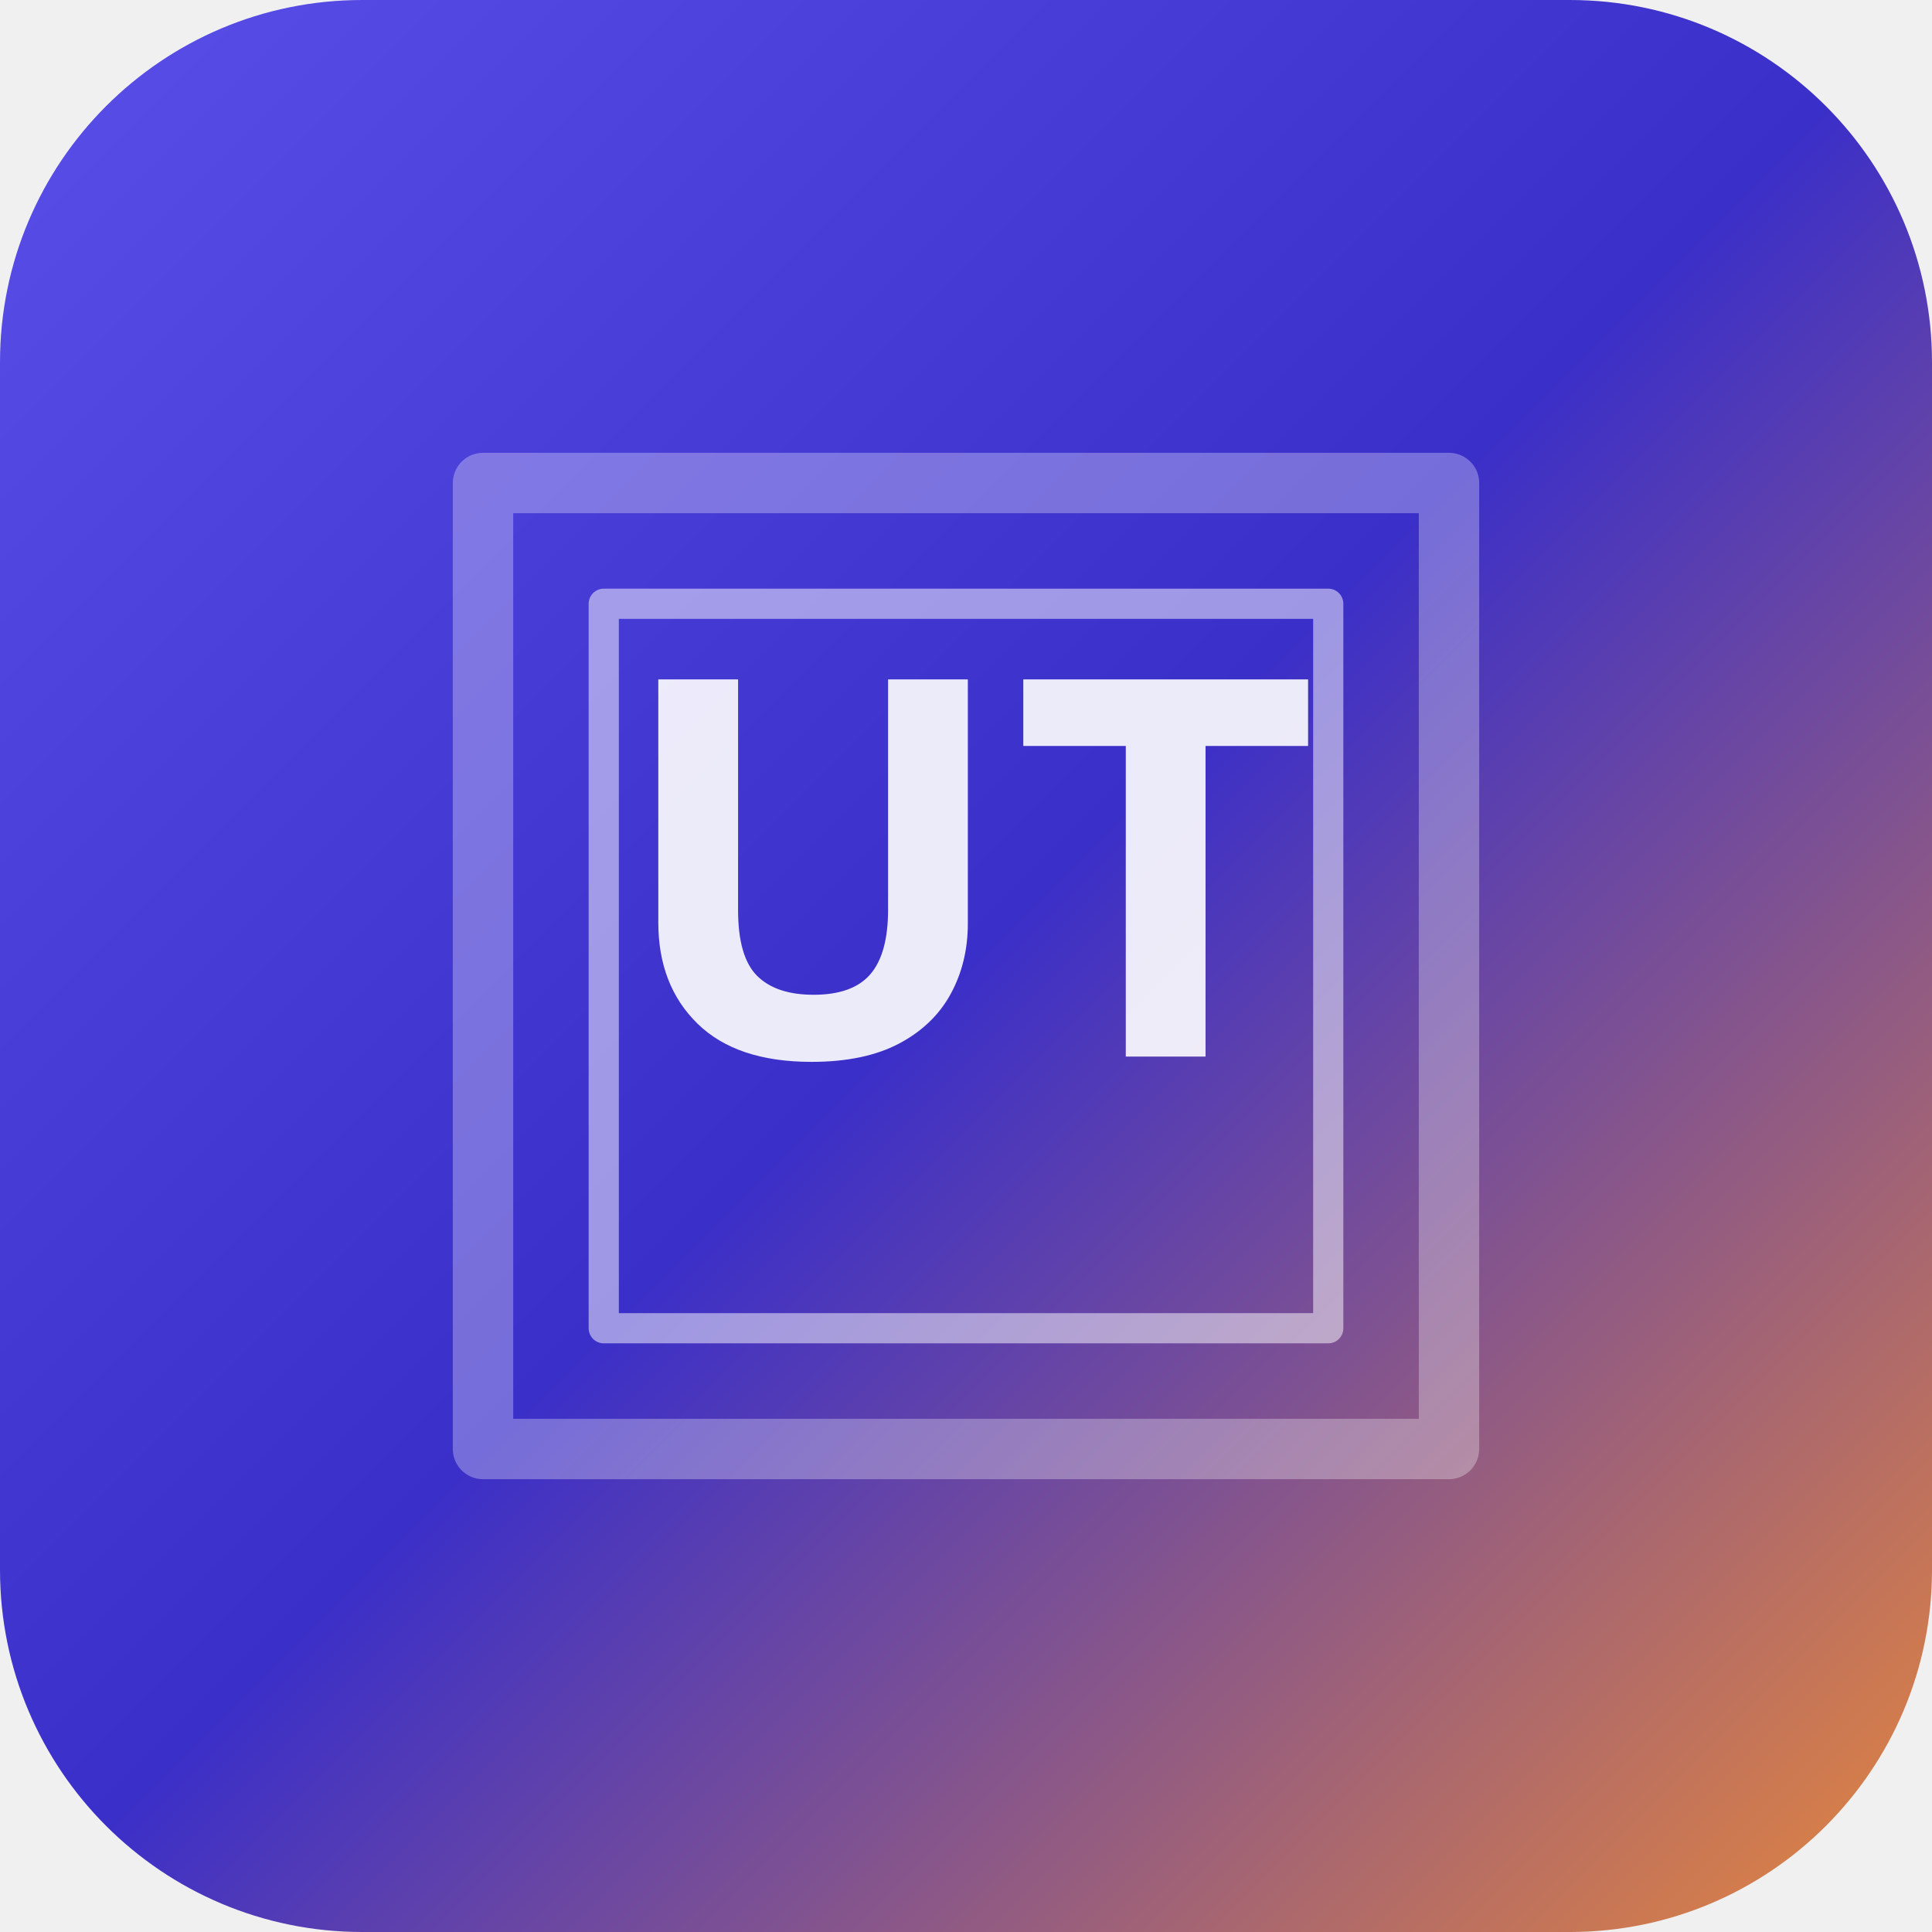
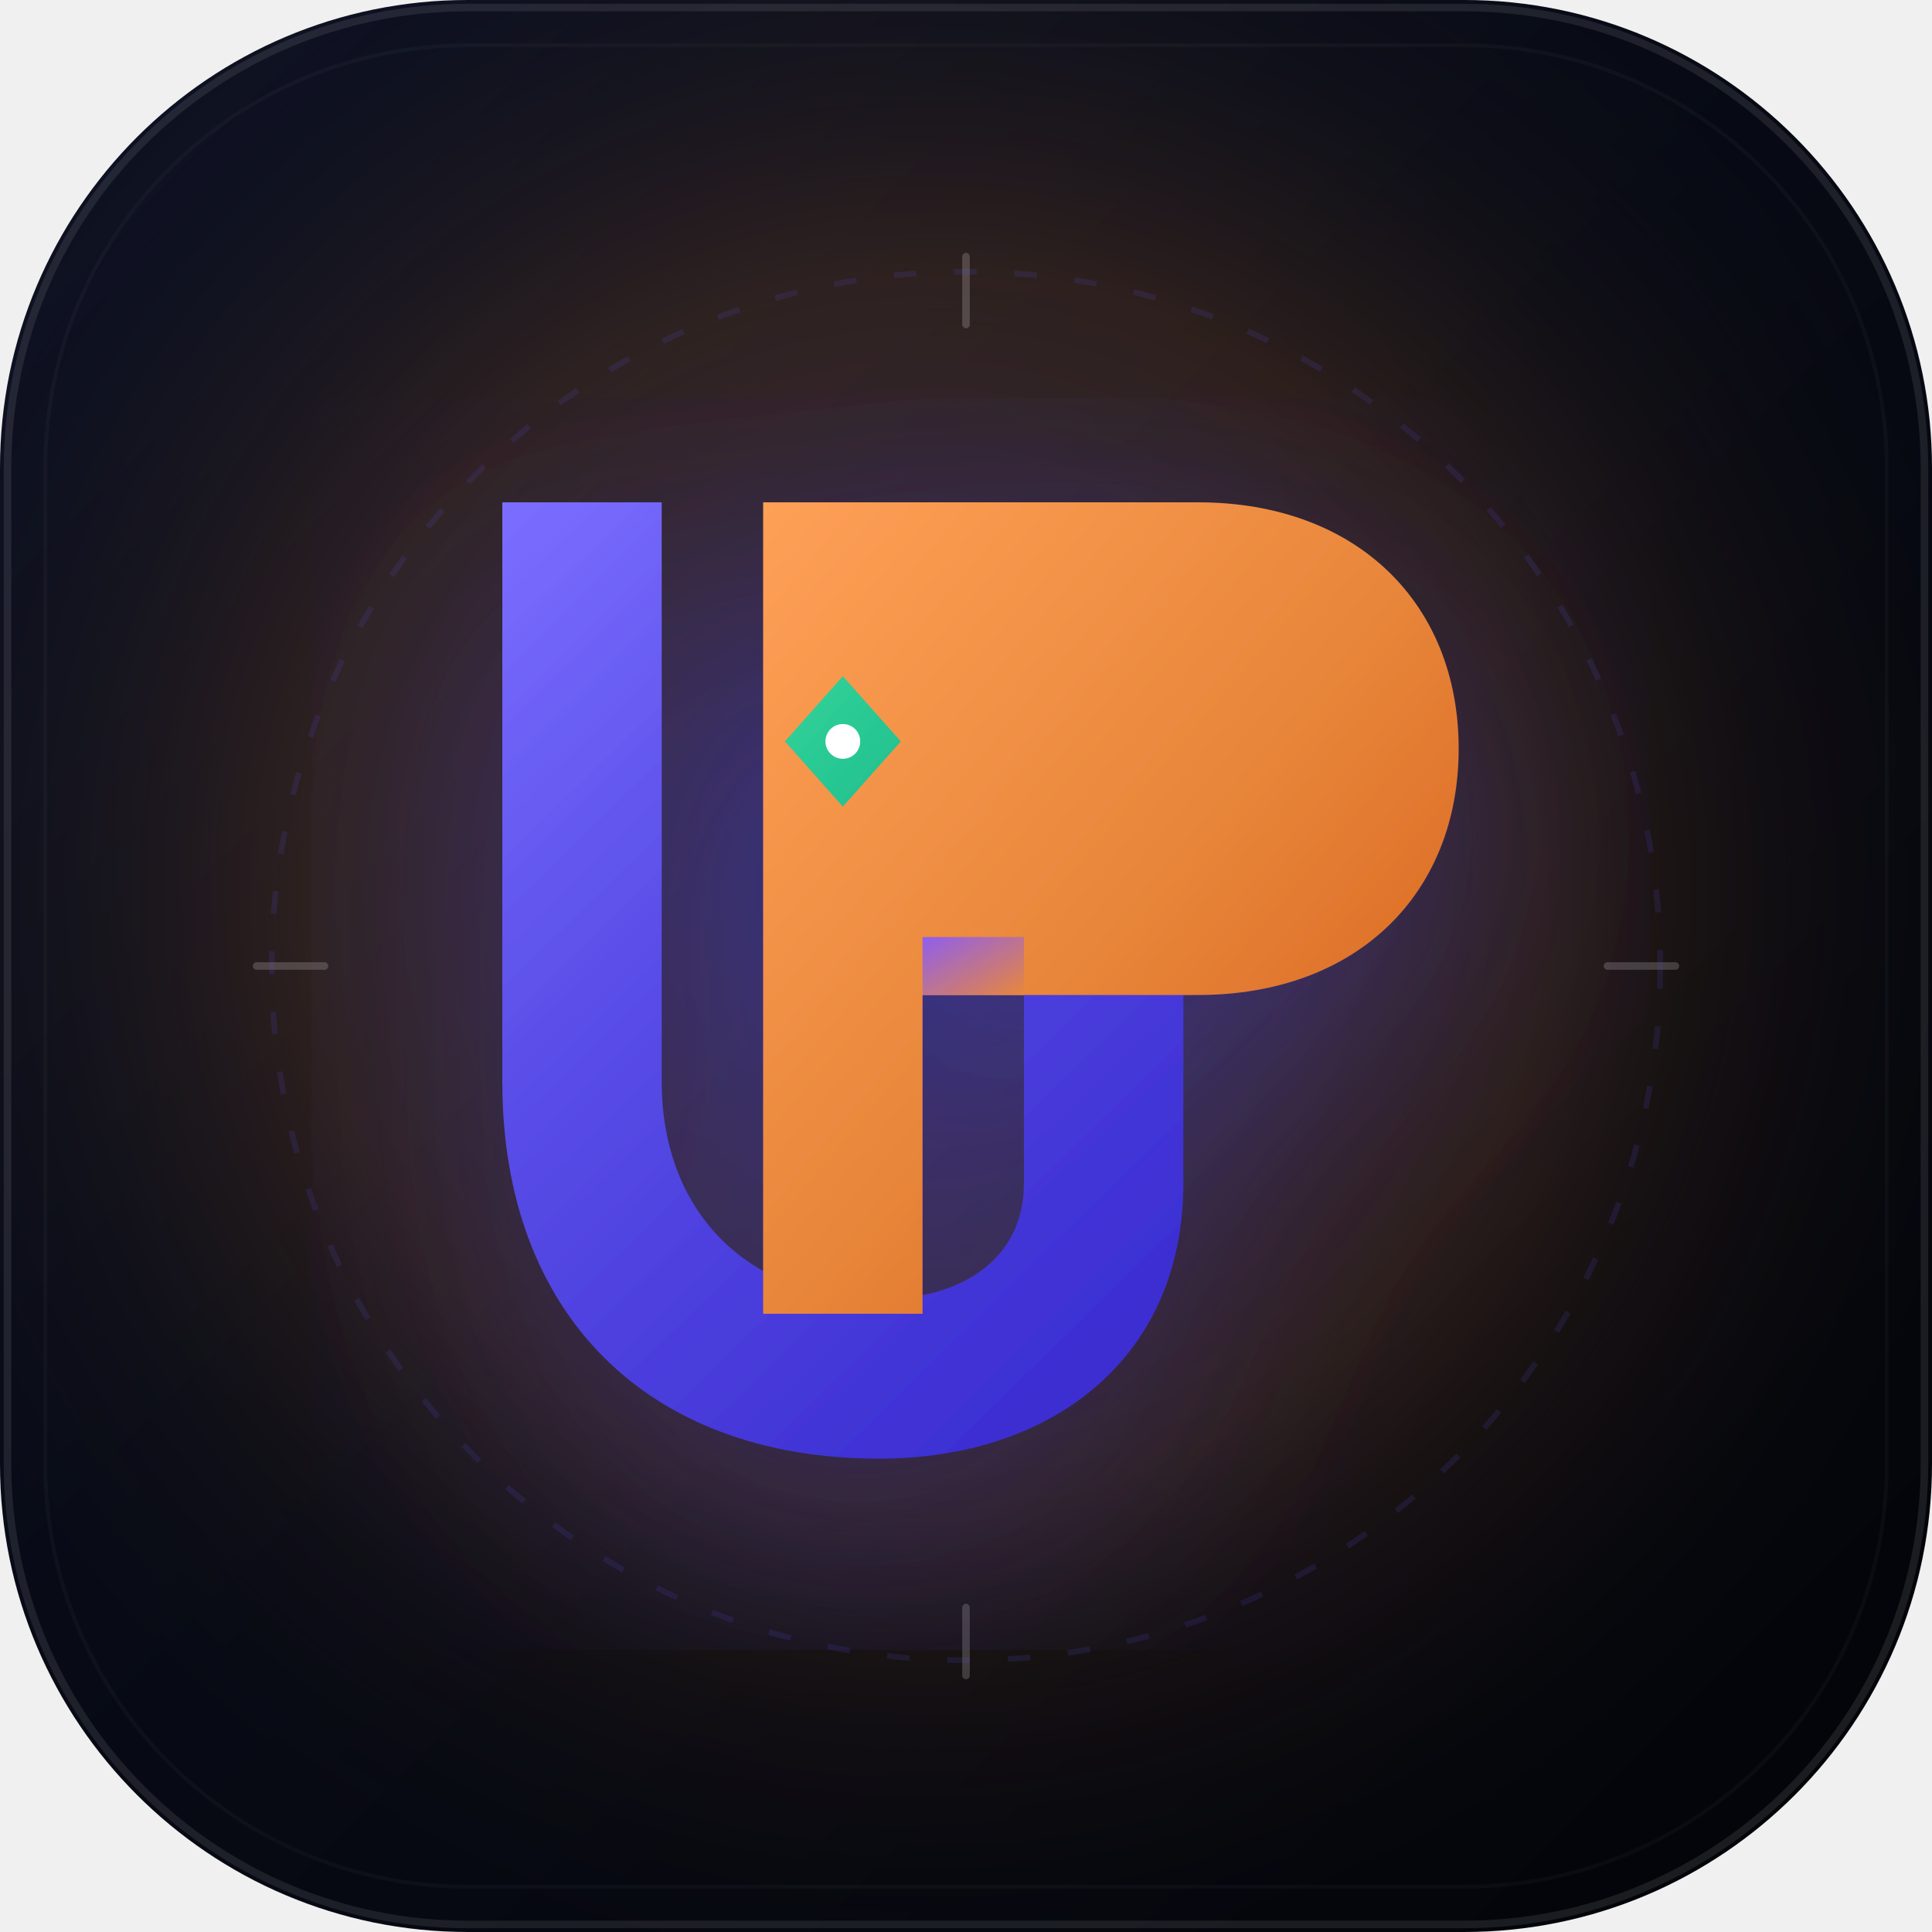
<svg xmlns="http://www.w3.org/2000/svg" viewBox="0 0 512 512" width="512" height="512">
  <defs>
-     <linearGradient id="bg" x1="0%" y1="0%" x2="100%" y2="100%">
-       <stop offset="0%" style="stop-color:#5B4FE9;stop-opacity:1" />
-       <stop offset="50%" style="stop-color:#3B2FC9;stop-opacity:1" />
-       <stop offset="100%" style="stop-color:#E8873B;stop-opacity:1" />
+     <linearGradient id="bgGrad" x1="0%" y1="0%" x2="100%" y2="100%">
+       <stop offset="0%" stop-color="#0E1224" />
+       <stop offset="50%" stop-color="#070A14" />
+       <stop offset="100%" stop-color="#030408" />
    </linearGradient>
+     <radialGradient id="prismAura" cx="48%" cy="46%" r="58%">
+       <stop offset="0%" stop-color="#5B4FE9" stop-opacity="0.38" />
+       <stop offset="55%" stop-color="#E8873B" stop-opacity="0.16" />
+       <stop offset="100%" stop-color="#070A14" stop-opacity="0" />
+     </radialGradient>
+     <linearGradient id="uGrad" x1="0%" y1="0%" x2="70%" y2="100%">
+       <stop offset="0%" stop-color="#7B6EFF" />
+       <stop offset="40%" stop-color="#5B4FE9" />
+       <stop offset="100%" stop-color="#3C2ED2" />
+     </linearGradient>
+     <linearGradient id="pGrad" x1="0%" y1="0%" x2="100%" y2="100%">
+       <stop offset="0%" stop-color="#FFA057" />
+       <stop offset="50%" stop-color="#E8873B" />
+       <stop offset="100%" stop-color="#D45B17" />
+     </linearGradient>
+     <linearGradient id="bridgeGrad" x1="0%" y1="0%" x2="100%" y2="100%">
+       <stop offset="0%" stop-color="#8B5CF6" />
+       <stop offset="100%" stop-color="#E8873B" />
+     </linearGradient>
+     <linearGradient id="mintGrad" x1="0%" y1="0%" x2="100%" y2="100%">
+       <stop offset="0%" stop-color="#34D399" />
+       <stop offset="100%" stop-color="#1FBF8F" />
+     </linearGradient>
+     <linearGradient id="specularU" x1="0%" y1="0%" x2="100%" y2="0%">
+       <stop offset="0%" stop-color="#FFFFFF" stop-opacity="0.65" />
+       <stop offset="100%" stop-color="#FFFFFF" stop-opacity="0" />
+     </linearGradient>
+     <linearGradient id="specularP" x1="0%" y1="0%" x2="100%" y2="0%">
+       <stop offset="0%" stop-color="#FFFFFF" stop-opacity="0.75" />
+       <stop offset="100%" stop-color="#FFFFFF" stop-opacity="0" />
+     </linearGradient>
+     <filter id="prismShadow" x="-20%" y="-20%" width="140%" height="140%">
+       <feDropShadow dx="0" dy="16" stdDeviation="20" flood-color="#000000" flood-opacity="0.6" />
+       <feDropShadow dx="0" dy="6" stdDeviation="10" flood-color="#5B4FE9" flood-opacity="0.35" />
+     </filter>
  </defs>
-   <rect width="512" height="512" rx="96" fill="url(#bg)" />
-   <path d="M128 128 L128 384 L384 384 L384 128 Z" fill="none" stroke="white" stroke-width="16" stroke-linecap="round" stroke-linejoin="round" opacity="0.3" />
-   <path d="M160 160 L160 352 L352 352 L352 160 Z" fill="none" stroke="white" stroke-width="8" stroke-linecap="round" stroke-linejoin="round" opacity="0.5" />
-   <text x="256" y="280" font-family="system-ui, sans-serif" font-size="140" font-weight="bold" fill="white" text-anchor="middle" opacity="0.9">UT</text>
+   <rect width="512" height="512" rx="124" fill="url(#bgGrad)" />
+   <rect width="512" height="512" rx="124" fill="url(#prismAura)" />
+   <rect x="2" y="2" width="508" height="508" rx="122" fill="none" stroke="rgba(255,255,255,0.09)" stroke-width="2" />
+   <rect x="12" y="12" width="488" height="488" rx="112" fill="none" stroke="rgba(255,255,255,0.03)" stroke-width="1" />
+   <path d="M 68 256 L 86 256 M 426 256 L 444 256" stroke="rgba(255,255,255,0.18)" stroke-width="2" stroke-linecap="round" />
+   <path d="M 256 68 L 256 86 M 256 426 L 256 444" stroke="rgba(255,255,255,0.18)" stroke-width="2" stroke-linecap="round" />
+   <circle cx="256" cy="256" r="184" fill="none" stroke="rgba(91,79,233,0.14)" stroke-width="1.5" stroke-dasharray="6 10" />
+   <g filter="url(#prismShadow)" transform="translate(64, 64) scale(3.84)">
+     <path d="M 18 18              L 29 18              L 29 58              C 29 67 35 73 44 73              C 50 73 54 70 54 65              L 54 48              L 65 48              L 65 65              C 65 77 56 84 44 84              C 28 84 18 74 18 58              Z" fill="url(#uGrad)" />
+     <path d="M 18 18 L 29 18" stroke="url(#specularU)" stroke-width="1.5" stroke-linecap="round" />
+     <path d="M 36 18              L 66 18              C 77 18 84 25 84 35              C 84 45 77 52 66 52              L 47 52              L 47 74              L 36 74              Z              M 47 28.5              L 64 28.5              C 68.5 28.5 72.5 31 72.5 35              C 72.5 39 68.5 41.5 64 41.5              L 47 41.5              Z" fill="url(#pGrad)" />
+     <path d="M 36 18 L 66 18" stroke="url(#specularP)" stroke-width="1.5" stroke-linecap="round" />
+     <path d="M 47 48 L 54 48 L 54 52 L 47 52 Z" fill="url(#bridgeGrad)" opacity="0.95" />
+     <polygon points="41.5,30 45.5,34.5 41.5,39 37.5,34.5" fill="url(#mintGrad)" />
+     <circle cx="41.5" cy="34.5" r="1.2" fill="#FFFFFF" />
+   </g>
</svg>
